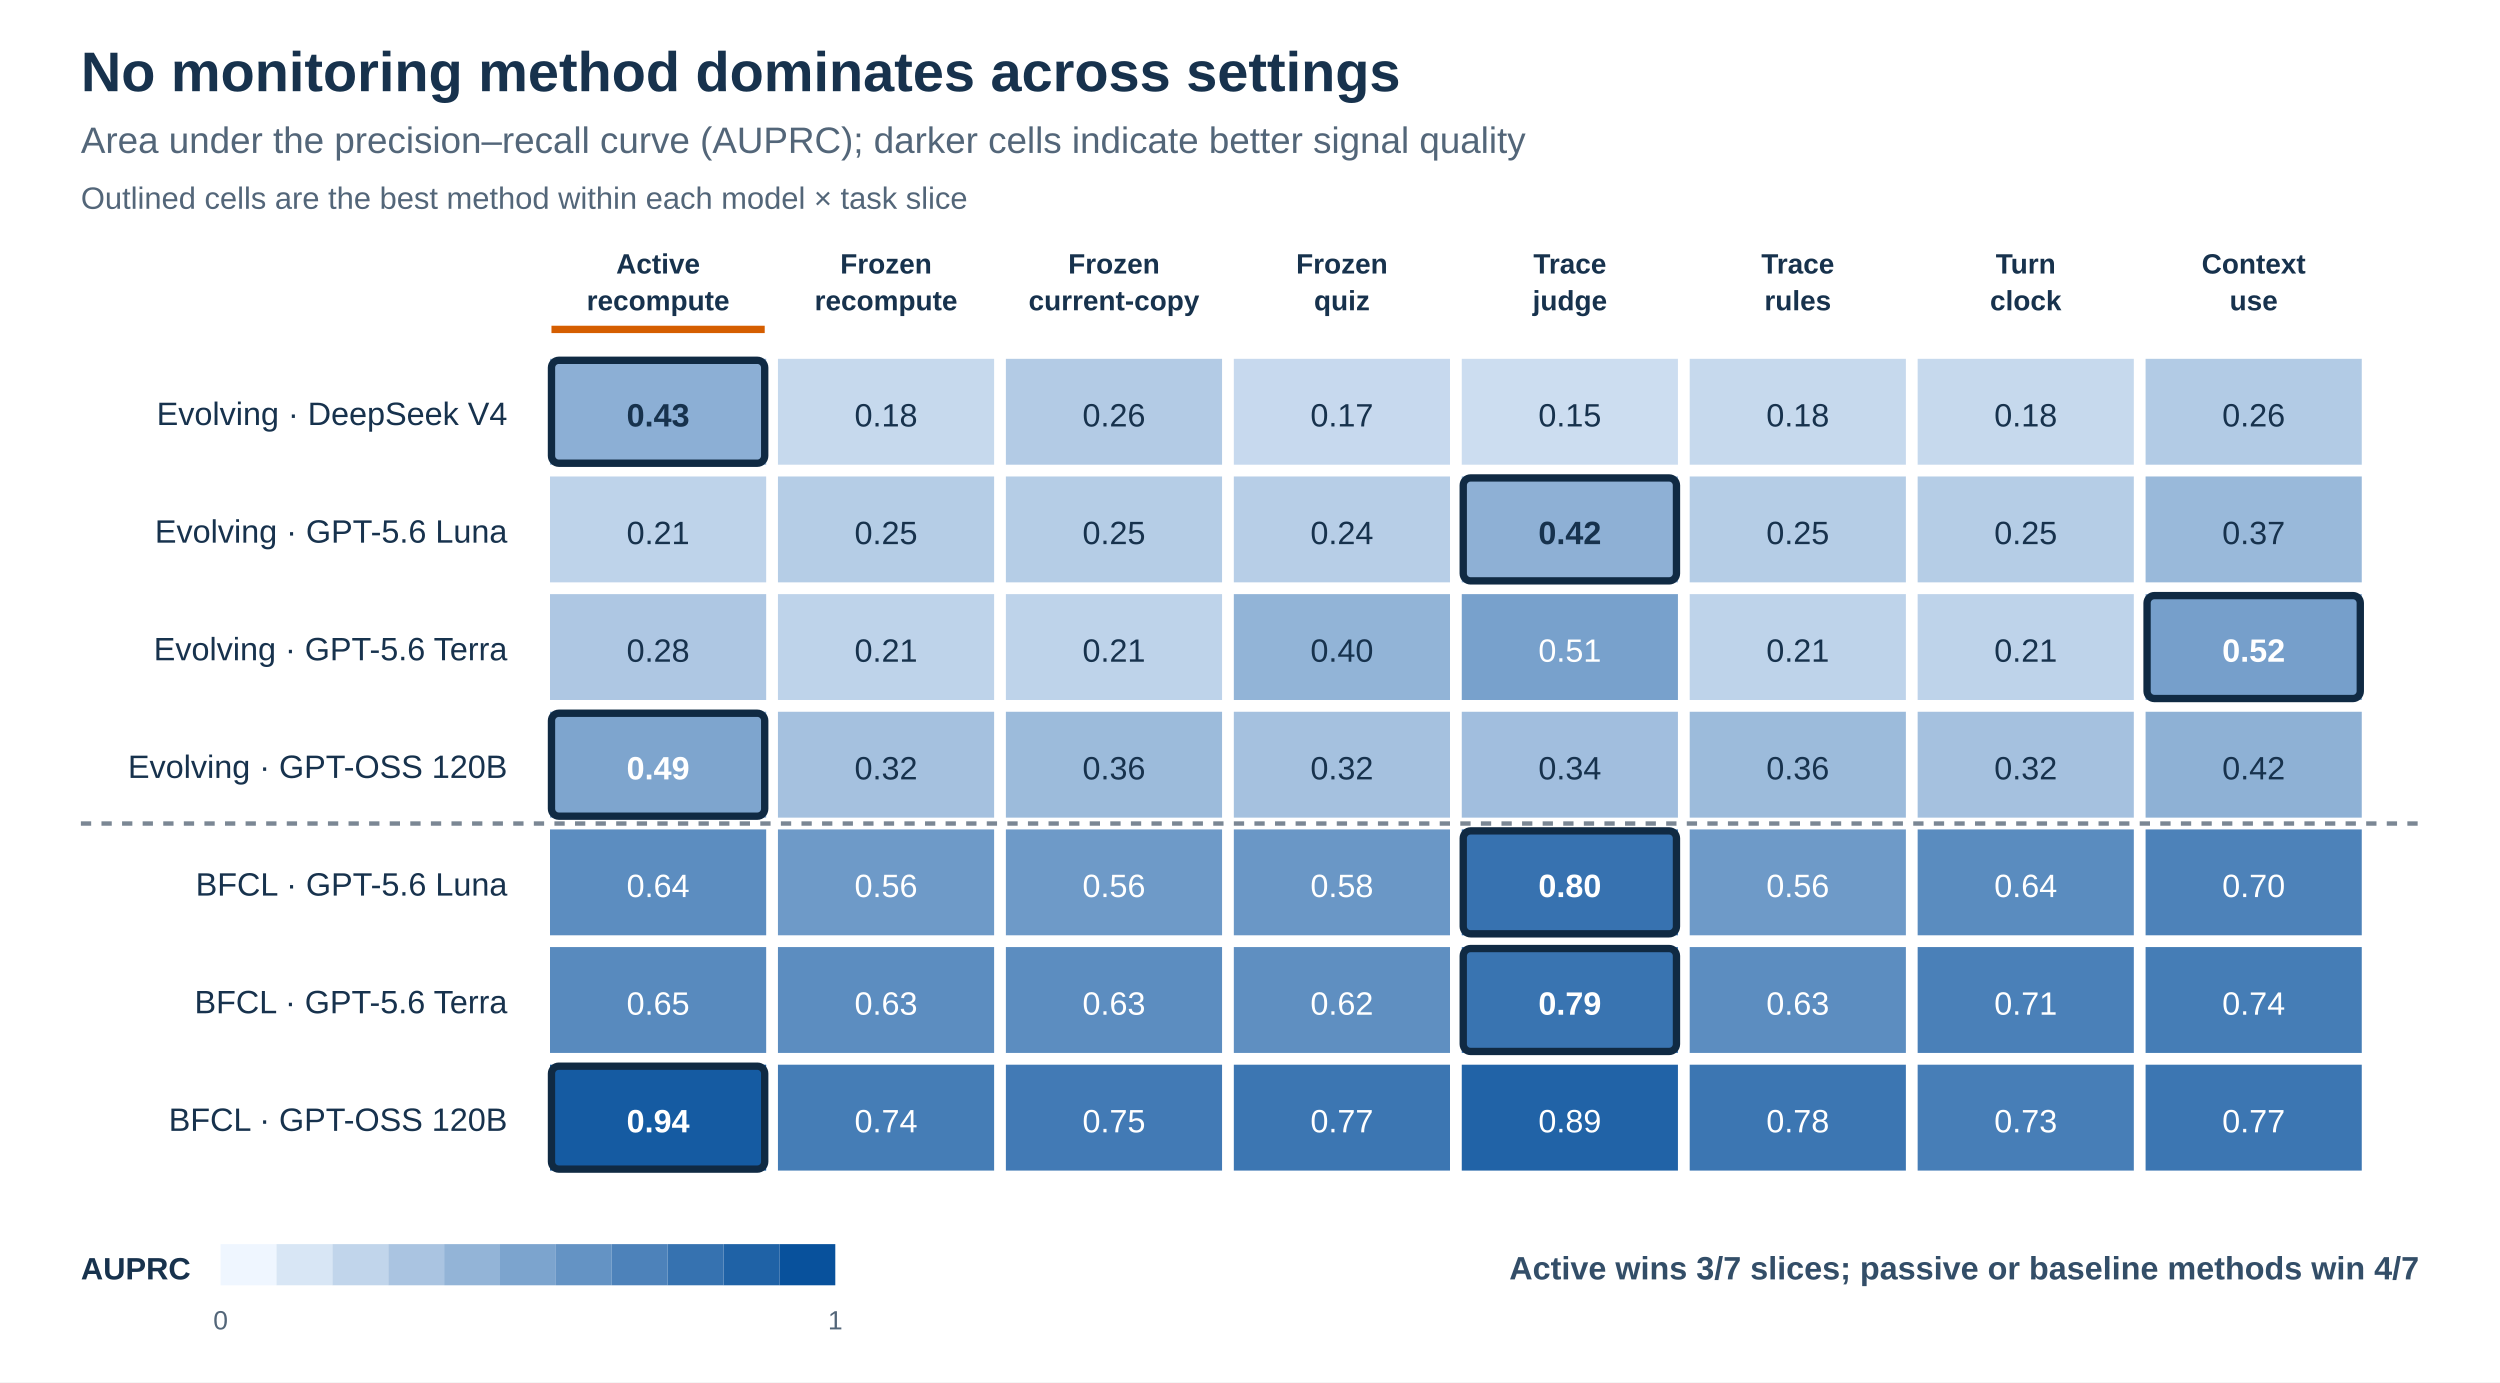
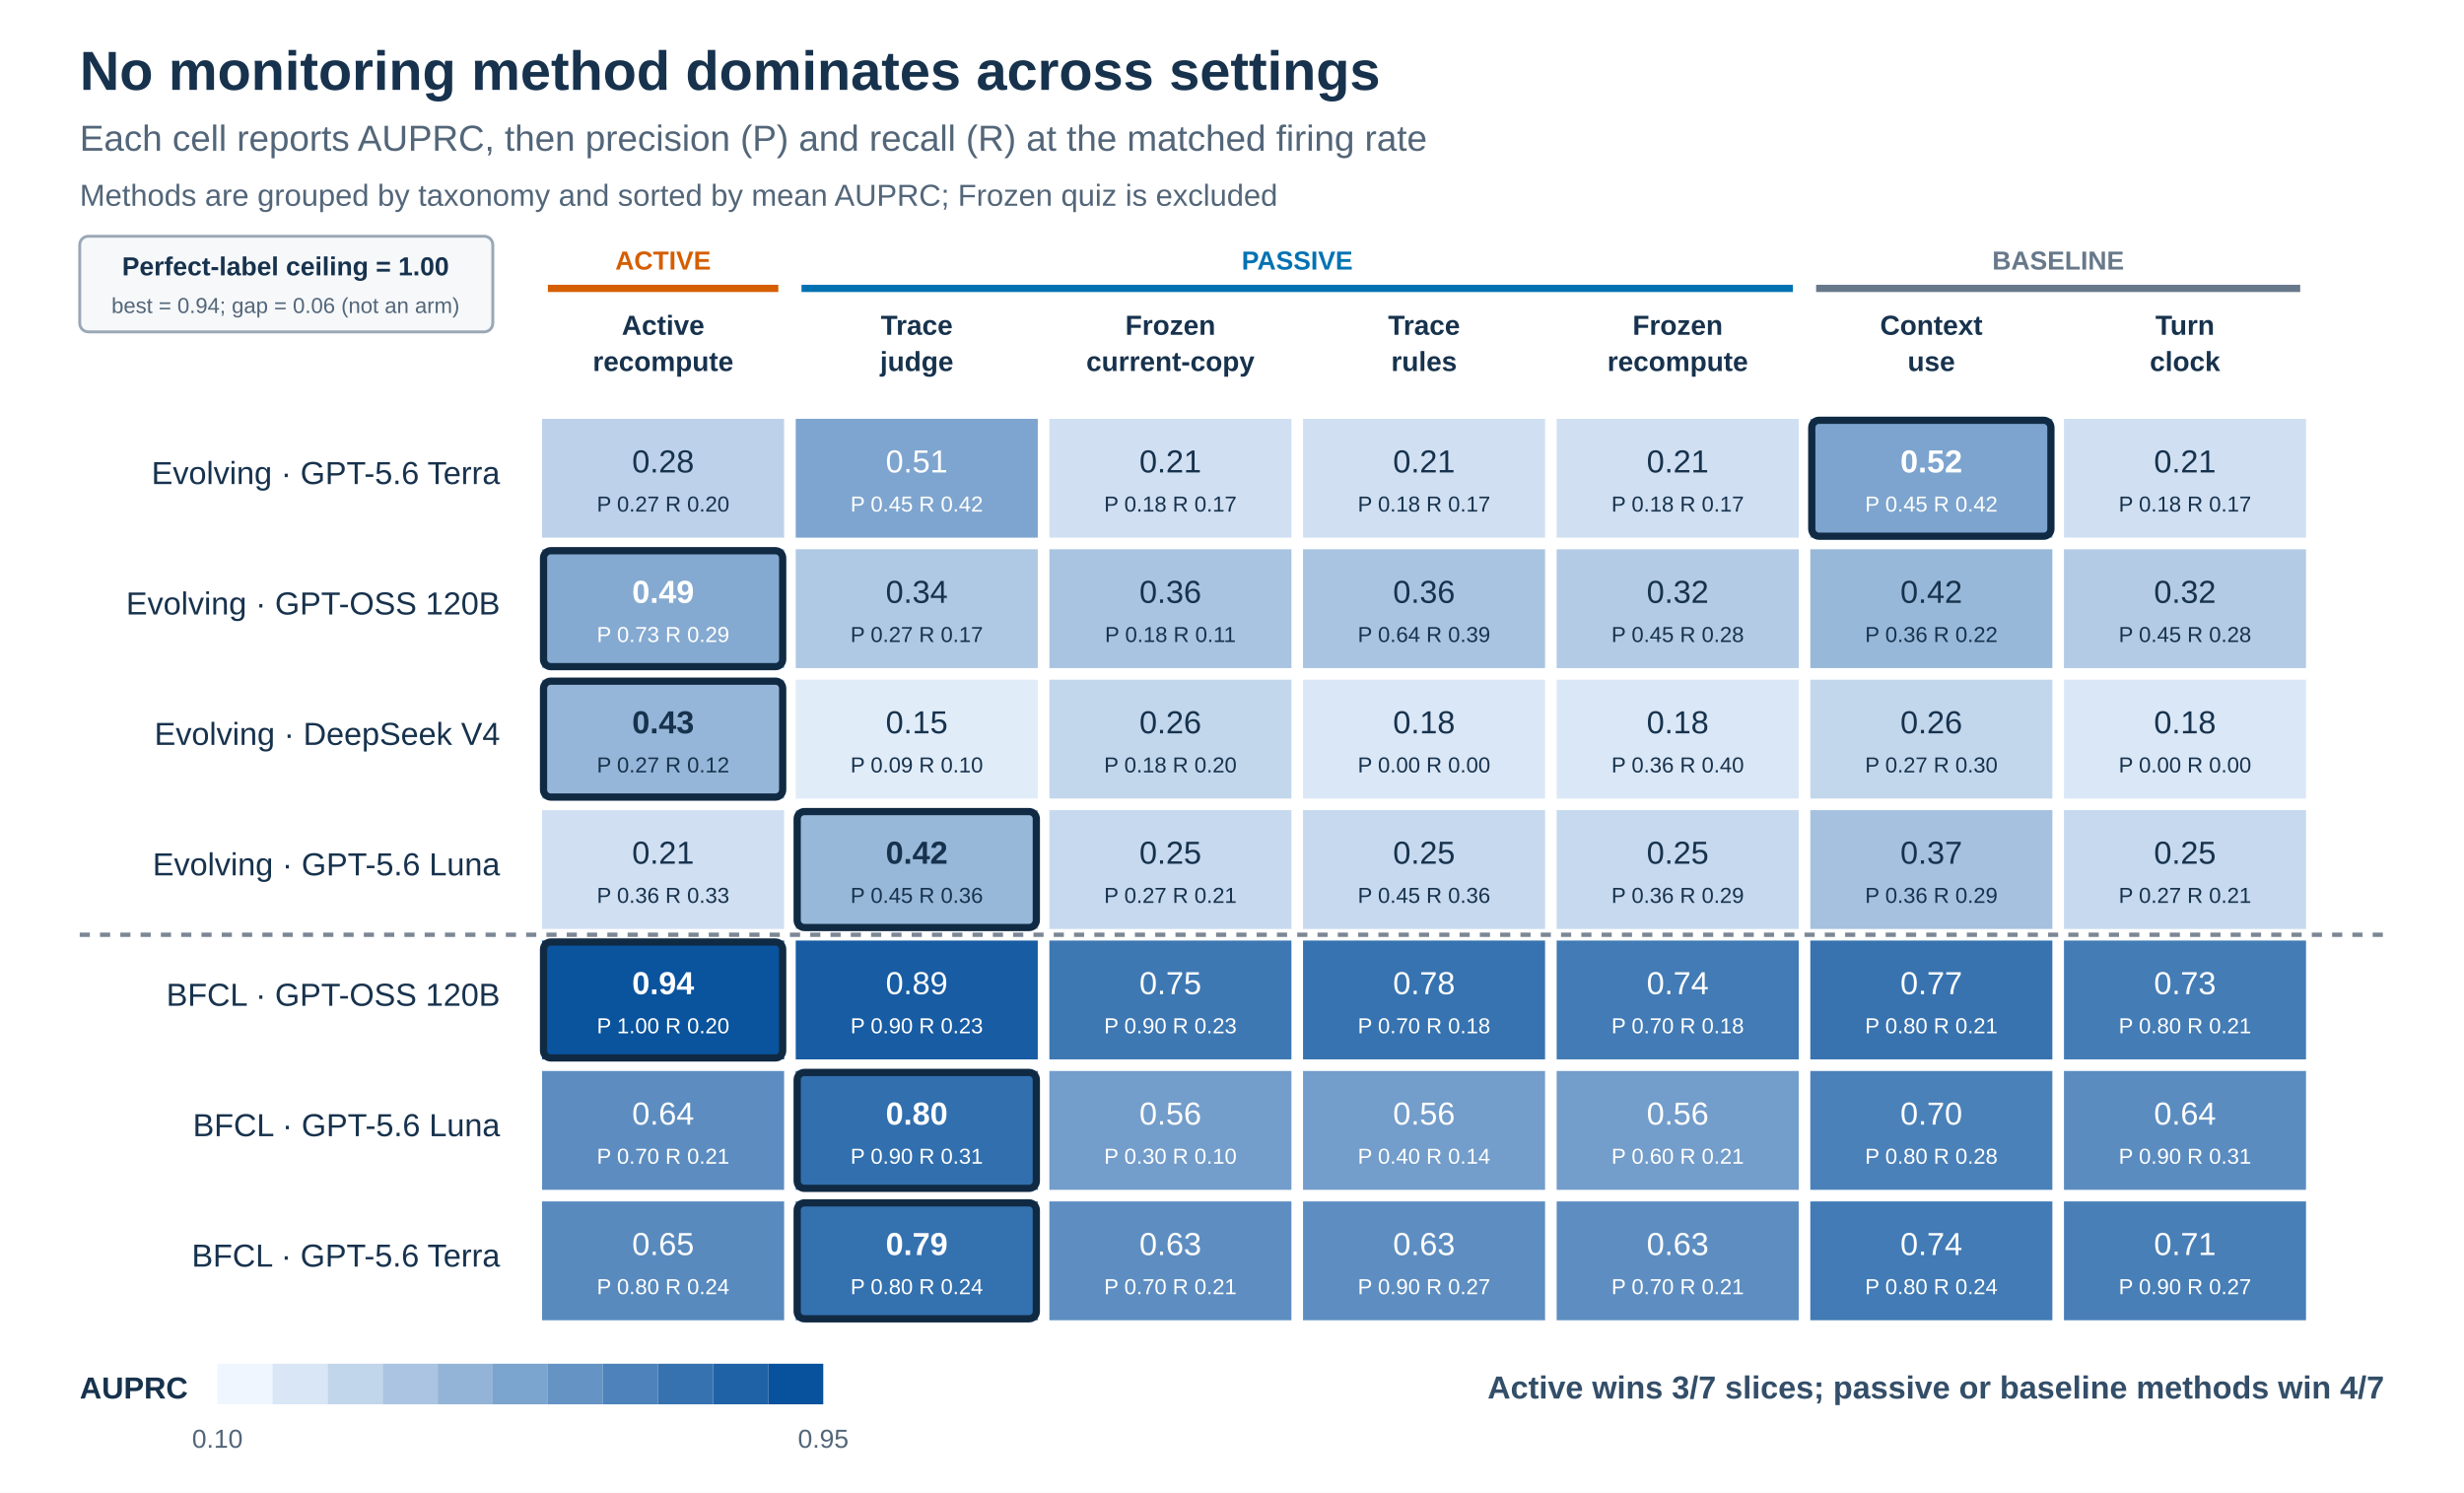
- <svg xmlns="http://www.w3.org/2000/svg" width="1700" height="940" viewBox="0 0 1700 940">
+ <svg xmlns="http://www.w3.org/2000/svg" width="1700" height="1030" viewBox="0 0 1700 1030">
  <style>text { font-family: 'Liberation Sans', Arial, sans-serif; }</style>
-   <rect x="0" y="0" width="1700" height="940" fill="#ffffff" />
+   <rect x="0" y="0" width="1700" height="1030" fill="#ffffff" />
  <text x="55" y="62" font-size="38" font-weight="700" text-anchor="start" fill="#17324d">No monitoring method dominates across settings</text>
-   <text x="55" y="104" font-size="25" font-weight="400" text-anchor="start" fill="#536679">Area under the precision–recall curve (AUPRC); darker cells indicate better signal quality</text>
-   <text x="55" y="142" font-size="21" font-weight="400" text-anchor="start" fill="#536679">Outlined cells are the best method within each model × task slice</text>
-   <text x="447.5" y="186" font-size="19" font-weight="600" text-anchor="middle" fill="#17324d">Active</text>
-   <text x="447.5" y="211" font-size="19" font-weight="600" text-anchor="middle" fill="#17324d">recompute</text>
-   <line x1="375" y1="224" x2="520" y2="224" stroke="#d55e00" stroke-width="5" />
-   <text x="602.5" y="186" font-size="19" font-weight="600" text-anchor="middle" fill="#17324d">Frozen</text>
-   <text x="602.5" y="211" font-size="19" font-weight="600" text-anchor="middle" fill="#17324d">recompute</text>
-   <text x="757.5" y="186" font-size="19" font-weight="600" text-anchor="middle" fill="#17324d">Frozen</text>
-   <text x="757.5" y="211" font-size="19" font-weight="600" text-anchor="middle" fill="#17324d">current-copy</text>
-   <text x="912.5" y="186" font-size="19" font-weight="600" text-anchor="middle" fill="#17324d">Frozen</text>
-   <text x="912.5" y="211" font-size="19" font-weight="600" text-anchor="middle" fill="#17324d">quiz</text>
-   <text x="1067.5" y="186" font-size="19" font-weight="600" text-anchor="middle" fill="#17324d">Trace</text>
-   <text x="1067.5" y="211" font-size="19" font-weight="600" text-anchor="middle" fill="#17324d">judge</text>
-   <text x="1222.5" y="186" font-size="19" font-weight="600" text-anchor="middle" fill="#17324d">Trace</text>
-   <text x="1222.5" y="211" font-size="19" font-weight="600" text-anchor="middle" fill="#17324d">rules</text>
-   <text x="1377.5" y="186" font-size="19" font-weight="600" text-anchor="middle" fill="#17324d">Turn</text>
-   <text x="1377.5" y="211" font-size="19" font-weight="600" text-anchor="middle" fill="#17324d">clock</text>
-   <text x="1532.5" y="186" font-size="19" font-weight="600" text-anchor="middle" fill="#17324d">Context</text>
-   <text x="1532.5" y="211" font-size="19" font-weight="600" text-anchor="middle" fill="#17324d">use</text>
-   <text x="345" y="289" font-size="22" font-weight="400" text-anchor="end" fill="#17324d">Evolving · DeepSeek V4</text>
-   <rect x="373" y="243" width="149" height="74" fill="#8cafd5" stroke="#ffffff" stroke-width="2" />
-   <rect x="375" y="245" width="145" height="70" fill="none" stroke="#102a43" stroke-width="5" rx="5" />
-   <text x="447.5" y="290" font-size="22" font-weight="700" text-anchor="middle" fill="#17324d">0.43</text>
-   <rect x="528" y="243" width="149" height="74" fill="#c6d9ed" stroke="#ffffff" stroke-width="2" />
-   <text x="602.5" y="290" font-size="22" font-weight="400" text-anchor="middle" fill="#17324d">0.18</text>
-   <rect x="683" y="243" width="149" height="74" fill="#b3cbe5" stroke="#ffffff" stroke-width="2" />
-   <text x="757.5" y="290" font-size="22" font-weight="400" text-anchor="middle" fill="#17324d">0.26</text>
-   <rect x="838" y="243" width="149" height="74" fill="#c7d9ee" stroke="#ffffff" stroke-width="2" />
-   <text x="912.5" y="290" font-size="22" font-weight="400" text-anchor="middle" fill="#17324d">0.17</text>
-   <rect x="993" y="243" width="149" height="74" fill="#ccddf0" stroke="#ffffff" stroke-width="2" />
-   <text x="1067.5" y="290" font-size="22" font-weight="400" text-anchor="middle" fill="#17324d">0.15</text>
-   <rect x="1148" y="243" width="149" height="74" fill="#c6d9ed" stroke="#ffffff" stroke-width="2" />
-   <text x="1222.5" y="290" font-size="22" font-weight="400" text-anchor="middle" fill="#17324d">0.18</text>
-   <rect x="1303" y="243" width="149" height="74" fill="#c6d9ed" stroke="#ffffff" stroke-width="2" />
-   <text x="1377.5" y="290" font-size="22" font-weight="400" text-anchor="middle" fill="#17324d">0.18</text>
-   <rect x="1458" y="243" width="149" height="74" fill="#b2cbe5" stroke="#ffffff" stroke-width="2" />
-   <text x="1532.5" y="290" font-size="22" font-weight="400" text-anchor="middle" fill="#17324d">0.26</text>
-   <text x="345" y="369" font-size="22" font-weight="400" text-anchor="end" fill="#17324d">Evolving · GPT-5.6 Luna</text>
-   <rect x="373" y="323" width="149" height="74" fill="#bed3ea" stroke="#ffffff" stroke-width="2" />
-   <text x="447.5" y="370" font-size="22" font-weight="400" text-anchor="middle" fill="#17324d">0.21</text>
-   <rect x="528" y="323" width="149" height="74" fill="#b5cde6" stroke="#ffffff" stroke-width="2" />
-   <text x="602.5" y="370" font-size="22" font-weight="400" text-anchor="middle" fill="#17324d">0.25</text>
-   <rect x="683" y="323" width="149" height="74" fill="#b5cde6" stroke="#ffffff" stroke-width="2" />
-   <text x="757.5" y="370" font-size="22" font-weight="400" text-anchor="middle" fill="#17324d">0.25</text>
-   <rect x="838" y="323" width="149" height="74" fill="#b7cee7" stroke="#ffffff" stroke-width="2" />
-   <text x="912.5" y="370" font-size="22" font-weight="400" text-anchor="middle" fill="#17324d">0.24</text>
-   <rect x="993" y="323" width="149" height="74" fill="#8eb0d5" stroke="#ffffff" stroke-width="2" />
-   <rect x="995" y="325" width="145" height="70" fill="none" stroke="#102a43" stroke-width="5" rx="5" />
-   <text x="1067.5" y="370" font-size="22" font-weight="700" text-anchor="middle" fill="#17324d">0.42</text>
-   <rect x="1148" y="323" width="149" height="74" fill="#b5cde6" stroke="#ffffff" stroke-width="2" />
-   <text x="1222.5" y="370" font-size="22" font-weight="400" text-anchor="middle" fill="#17324d">0.25</text>
-   <rect x="1303" y="323" width="149" height="74" fill="#b5cde6" stroke="#ffffff" stroke-width="2" />
-   <text x="1377.5" y="370" font-size="22" font-weight="400" text-anchor="middle" fill="#17324d">0.25</text>
-   <rect x="1458" y="323" width="149" height="74" fill="#99b9da" stroke="#ffffff" stroke-width="2" />
-   <text x="1532.5" y="370" font-size="22" font-weight="400" text-anchor="middle" fill="#17324d">0.37</text>
-   <text x="345" y="449" font-size="22" font-weight="400" text-anchor="end" fill="#17324d">Evolving · GPT-5.6 Terra</text>
-   <rect x="373" y="403" width="149" height="74" fill="#aec7e3" stroke="#ffffff" stroke-width="2" />
-   <text x="447.5" y="450" font-size="22" font-weight="400" text-anchor="middle" fill="#17324d">0.28</text>
-   <rect x="528" y="403" width="149" height="74" fill="#bed3ea" stroke="#ffffff" stroke-width="2" />
-   <text x="602.5" y="450" font-size="22" font-weight="400" text-anchor="middle" fill="#17324d">0.21</text>
-   <rect x="683" y="403" width="149" height="74" fill="#bed3ea" stroke="#ffffff" stroke-width="2" />
-   <text x="757.5" y="450" font-size="22" font-weight="400" text-anchor="middle" fill="#17324d">0.21</text>
-   <rect x="838" y="403" width="149" height="74" fill="#92b4d7" stroke="#ffffff" stroke-width="2" />
-   <text x="912.5" y="450" font-size="22" font-weight="400" text-anchor="middle" fill="#17324d">0.40</text>
-   <rect x="993" y="403" width="149" height="74" fill="#78a1cc" stroke="#ffffff" stroke-width="2" />
-   <text x="1067.5" y="450" font-size="22" font-weight="400" text-anchor="middle" fill="#ffffff">0.51</text>
-   <rect x="1148" y="403" width="149" height="74" fill="#bed3ea" stroke="#ffffff" stroke-width="2" />
-   <text x="1222.5" y="450" font-size="22" font-weight="400" text-anchor="middle" fill="#17324d">0.21</text>
-   <rect x="1303" y="403" width="149" height="74" fill="#bed3ea" stroke="#ffffff" stroke-width="2" />
-   <text x="1377.5" y="450" font-size="22" font-weight="400" text-anchor="middle" fill="#17324d">0.21</text>
-   <rect x="1458" y="403" width="149" height="74" fill="#769fcb" stroke="#ffffff" stroke-width="2" />
-   <rect x="1460" y="405" width="145" height="70" fill="none" stroke="#102a43" stroke-width="5" rx="5" />
-   <text x="1532.5" y="450" font-size="22" font-weight="700" text-anchor="middle" fill="#ffffff">0.52</text>
-   <text x="345" y="529" font-size="22" font-weight="400" text-anchor="end" fill="#17324d">Evolving · GPT-OSS 120B</text>
-   <rect x="373" y="483" width="149" height="74" fill="#7ea5ce" stroke="#ffffff" stroke-width="2" />
-   <rect x="375" y="485" width="145" height="70" fill="none" stroke="#102a43" stroke-width="5" rx="5" />
-   <text x="447.5" y="530" font-size="22" font-weight="700" text-anchor="middle" fill="#ffffff">0.49</text>
-   <rect x="528" y="483" width="149" height="74" fill="#a5c1df" stroke="#ffffff" stroke-width="2" />
-   <text x="602.5" y="530" font-size="22" font-weight="400" text-anchor="middle" fill="#17324d">0.32</text>
-   <rect x="683" y="483" width="149" height="74" fill="#9cbbdb" stroke="#ffffff" stroke-width="2" />
-   <text x="757.5" y="530" font-size="22" font-weight="400" text-anchor="middle" fill="#17324d">0.36</text>
-   <rect x="838" y="483" width="149" height="74" fill="#a5c1df" stroke="#ffffff" stroke-width="2" />
-   <text x="912.5" y="530" font-size="22" font-weight="400" text-anchor="middle" fill="#17324d">0.32</text>
-   <rect x="993" y="483" width="149" height="74" fill="#a1bede" stroke="#ffffff" stroke-width="2" />
-   <text x="1067.5" y="530" font-size="22" font-weight="400" text-anchor="middle" fill="#17324d">0.34</text>
-   <rect x="1148" y="483" width="149" height="74" fill="#9cbbdb" stroke="#ffffff" stroke-width="2" />
-   <text x="1222.5" y="530" font-size="22" font-weight="400" text-anchor="middle" fill="#17324d">0.36</text>
-   <rect x="1303" y="483" width="149" height="74" fill="#a5c1df" stroke="#ffffff" stroke-width="2" />
-   <text x="1377.5" y="530" font-size="22" font-weight="400" text-anchor="middle" fill="#17324d">0.32</text>
-   <rect x="1458" y="483" width="149" height="74" fill="#8eb1d5" stroke="#ffffff" stroke-width="2" />
-   <text x="1532.5" y="530" font-size="22" font-weight="400" text-anchor="middle" fill="#17324d">0.42</text>
-   <line x1="55" y1="560" x2="1645" y2="560" stroke="#7b8794" stroke-width="3" stroke-dasharray="7 7" />
-   <text x="345" y="609" font-size="22" font-weight="400" text-anchor="end" fill="#17324d">BFCL · GPT-5.6 Luna</text>
-   <rect x="373" y="563" width="149" height="74" fill="#5c8dc0" stroke="#ffffff" stroke-width="2" />
-   <text x="447.5" y="610" font-size="22" font-weight="400" text-anchor="middle" fill="#ffffff">0.64</text>
-   <rect x="528" y="563" width="149" height="74" fill="#6e9ac8" stroke="#ffffff" stroke-width="2" />
-   <text x="602.5" y="610" font-size="22" font-weight="400" text-anchor="middle" fill="#ffffff">0.56</text>
-   <rect x="683" y="563" width="149" height="74" fill="#6e9ac8" stroke="#ffffff" stroke-width="2" />
-   <text x="757.5" y="610" font-size="22" font-weight="400" text-anchor="middle" fill="#ffffff">0.56</text>
-   <rect x="838" y="563" width="149" height="74" fill="#6a97c6" stroke="#ffffff" stroke-width="2" />
-   <text x="912.5" y="610" font-size="22" font-weight="400" text-anchor="middle" fill="#ffffff">0.58</text>
-   <rect x="993" y="563" width="149" height="74" fill="#3772b0" stroke="#ffffff" stroke-width="2" />
-   <rect x="995" y="565" width="145" height="70" fill="none" stroke="#102a43" stroke-width="5" rx="5" />
-   <text x="1067.5" y="610" font-size="22" font-weight="700" text-anchor="middle" fill="#ffffff">0.80</text>
-   <rect x="1148" y="563" width="149" height="74" fill="#6e9ac8" stroke="#ffffff" stroke-width="2" />
-   <text x="1222.5" y="610" font-size="22" font-weight="400" text-anchor="middle" fill="#ffffff">0.56</text>
-   <rect x="1303" y="563" width="149" height="74" fill="#5a8cbf" stroke="#ffffff" stroke-width="2" />
-   <text x="1377.5" y="610" font-size="22" font-weight="400" text-anchor="middle" fill="#ffffff">0.64</text>
-   <rect x="1458" y="563" width="149" height="74" fill="#4d82b9" stroke="#ffffff" stroke-width="2" />
-   <text x="1532.5" y="610" font-size="22" font-weight="400" text-anchor="middle" fill="#ffffff">0.70</text>
-   <text x="345" y="689" font-size="22" font-weight="400" text-anchor="end" fill="#17324d">BFCL · GPT-5.6 Terra</text>
-   <rect x="373" y="643" width="149" height="74" fill="#588abe" stroke="#ffffff" stroke-width="2" />
-   <text x="447.5" y="690" font-size="22" font-weight="400" text-anchor="middle" fill="#ffffff">0.65</text>
-   <rect x="528" y="643" width="149" height="74" fill="#5c8dc0" stroke="#ffffff" stroke-width="2" />
-   <text x="602.5" y="690" font-size="22" font-weight="400" text-anchor="middle" fill="#ffffff">0.63</text>
-   <rect x="683" y="643" width="149" height="74" fill="#5c8dc0" stroke="#ffffff" stroke-width="2" />
-   <text x="757.5" y="690" font-size="22" font-weight="400" text-anchor="middle" fill="#ffffff">0.63</text>
-   <rect x="838" y="643" width="149" height="74" fill="#5f8fc1" stroke="#ffffff" stroke-width="2" />
-   <text x="912.5" y="690" font-size="22" font-weight="400" text-anchor="middle" fill="#ffffff">0.62</text>
-   <rect x="993" y="643" width="149" height="74" fill="#3974b1" stroke="#ffffff" stroke-width="2" />
-   <rect x="995" y="645" width="145" height="70" fill="none" stroke="#102a43" stroke-width="5" rx="5" />
-   <text x="1067.5" y="690" font-size="22" font-weight="700" text-anchor="middle" fill="#ffffff">0.79</text>
-   <rect x="1148" y="643" width="149" height="74" fill="#5c8dc0" stroke="#ffffff" stroke-width="2" />
-   <text x="1222.5" y="690" font-size="22" font-weight="400" text-anchor="middle" fill="#ffffff">0.63</text>
-   <rect x="1303" y="643" width="149" height="74" fill="#4a80b8" stroke="#ffffff" stroke-width="2" />
-   <text x="1377.5" y="690" font-size="22" font-weight="400" text-anchor="middle" fill="#ffffff">0.71</text>
-   <rect x="1458" y="643" width="149" height="74" fill="#457db6" stroke="#ffffff" stroke-width="2" />
-   <text x="1532.5" y="690" font-size="22" font-weight="400" text-anchor="middle" fill="#ffffff">0.74</text>
-   <text x="345" y="769" font-size="22" font-weight="400" text-anchor="end" fill="#17324d">BFCL · GPT-OSS 120B</text>
-   <rect x="373" y="723" width="149" height="74" fill="#155ba2" stroke="#ffffff" stroke-width="2" />
-   <rect x="375" y="725" width="145" height="70" fill="none" stroke="#102a43" stroke-width="5" rx="5" />
-   <text x="447.5" y="770" font-size="22" font-weight="700" text-anchor="middle" fill="#ffffff">0.94</text>
-   <rect x="528" y="723" width="149" height="74" fill="#457db6" stroke="#ffffff" stroke-width="2" />
-   <text x="602.5" y="770" font-size="22" font-weight="400" text-anchor="middle" fill="#ffffff">0.74</text>
-   <rect x="683" y="723" width="149" height="74" fill="#427ab5" stroke="#ffffff" stroke-width="2" />
-   <text x="757.5" y="770" font-size="22" font-weight="400" text-anchor="middle" fill="#ffffff">0.75</text>
-   <rect x="838" y="723" width="149" height="74" fill="#3c76b2" stroke="#ffffff" stroke-width="2" />
-   <text x="912.5" y="770" font-size="22" font-weight="400" text-anchor="middle" fill="#ffffff">0.77</text>
-   <rect x="993" y="723" width="149" height="74" fill="#2163a7" stroke="#ffffff" stroke-width="2" />
-   <text x="1067.5" y="770" font-size="22" font-weight="400" text-anchor="middle" fill="#ffffff">0.89</text>
-   <rect x="1148" y="723" width="149" height="74" fill="#3c76b2" stroke="#ffffff" stroke-width="2" />
-   <text x="1222.5" y="770" font-size="22" font-weight="400" text-anchor="middle" fill="#ffffff">0.78</text>
-   <rect x="1303" y="723" width="149" height="74" fill="#477eb7" stroke="#ffffff" stroke-width="2" />
-   <text x="1377.5" y="770" font-size="22" font-weight="400" text-anchor="middle" fill="#ffffff">0.73</text>
-   <rect x="1458" y="723" width="149" height="74" fill="#3c76b2" stroke="#ffffff" stroke-width="2" />
-   <text x="1532.5" y="770" font-size="22" font-weight="400" text-anchor="middle" fill="#ffffff">0.77</text>
-   <text x="55" y="870" font-size="21" font-weight="600" text-anchor="start" fill="#17324d">AUPRC</text>
-   <rect x="150" y="846" width="38" height="28" fill="#eff6ff" />
-   <rect x="188" y="846" width="38" height="28" fill="#d8e6f5" />
-   <rect x="226" y="846" width="38" height="28" fill="#c1d5eb" />
-   <rect x="264" y="846" width="38" height="28" fill="#aac4e1" />
-   <rect x="302" y="846" width="38" height="28" fill="#93b4d7" />
-   <rect x="340" y="846" width="38" height="28" fill="#7ca4ce" />
-   <rect x="378" y="846" width="38" height="28" fill="#6493c4" />
-   <rect x="416" y="846" width="38" height="28" fill="#4d82ba" />
-   <rect x="454" y="846" width="38" height="28" fill="#3672b0" />
-   <rect x="492" y="846" width="38" height="28" fill="#1f62a6" />
-   <rect x="530" y="846" width="38" height="28" fill="#08519c" />
-   <text x="150" y="904" font-size="18" font-weight="400" text-anchor="middle" fill="#536679">0</text>
-   <text x="568" y="904" font-size="18" font-weight="400" text-anchor="middle" fill="#536679">1</text>
-   <text x="1645" y="870" font-size="22" font-weight="600" text-anchor="end" fill="#334e68">Active wins 3/7 slices; passive or baseline methods win 4/7</text>
+   <text x="55" y="104" font-size="25" font-weight="400" text-anchor="start" fill="#536679">Each cell reports AUPRC, then precision (P) and recall (R) at the matched firing rate</text>
+   <text x="55" y="142" font-size="21" font-weight="400" text-anchor="start" fill="#536679">Methods are grouped by taxonomy and sorted by mean AUPRC; Frozen quiz is excluded</text>
+   <rect x="55" y="163" width="285" height="66" fill="#f6f8fa" stroke="#9aa8b5" stroke-width="2" rx="6" />
+   <text x="197" y="190" font-size="18" font-weight="700" text-anchor="middle" fill="#17324d">Perfect-label ceiling = 1.00</text>
+   <text x="197" y="216" font-size="15" font-weight="400" text-anchor="middle" fill="#536679">best = 0.94; gap = 0.06 (not an arm)</text>
+   <text x="457.5" y="186" font-size="18" font-weight="700" text-anchor="middle" fill="#d55e00">ACTIVE</text>
+   <line x1="378" y1="199" x2="537" y2="199" stroke="#d55e00" stroke-width="5" />
+   <text x="895" y="186" font-size="18" font-weight="700" text-anchor="middle" fill="#0072b2">PASSIVE</text>
+   <line x1="553" y1="199" x2="1237" y2="199" stroke="#0072b2" stroke-width="5" />
+   <text x="1420" y="186" font-size="18" font-weight="700" text-anchor="middle" fill="#67788a">BASELINE</text>
+   <line x1="1253" y1="199" x2="1587" y2="199" stroke="#67788a" stroke-width="5" />
+   <text x="457.5" y="231" font-size="19" font-weight="600" text-anchor="middle" fill="#17324d">Active</text>
+   <text x="457.5" y="256" font-size="19" font-weight="600" text-anchor="middle" fill="#17324d">recompute</text>
+   <text x="632.5" y="231" font-size="19" font-weight="600" text-anchor="middle" fill="#17324d">Trace</text>
+   <text x="632.5" y="256" font-size="19" font-weight="600" text-anchor="middle" fill="#17324d">judge</text>
+   <text x="807.5" y="231" font-size="19" font-weight="600" text-anchor="middle" fill="#17324d">Frozen</text>
+   <text x="807.5" y="256" font-size="19" font-weight="600" text-anchor="middle" fill="#17324d">current-copy</text>
+   <text x="982.5" y="231" font-size="19" font-weight="600" text-anchor="middle" fill="#17324d">Trace</text>
+   <text x="982.5" y="256" font-size="19" font-weight="600" text-anchor="middle" fill="#17324d">rules</text>
+   <text x="1157.5" y="231" font-size="19" font-weight="600" text-anchor="middle" fill="#17324d">Frozen</text>
+   <text x="1157.5" y="256" font-size="19" font-weight="600" text-anchor="middle" fill="#17324d">recompute</text>
+   <text x="1332.5" y="231" font-size="19" font-weight="600" text-anchor="middle" fill="#17324d">Context</text>
+   <text x="1332.5" y="256" font-size="19" font-weight="600" text-anchor="middle" fill="#17324d">use</text>
+   <text x="1507.5" y="231" font-size="19" font-weight="600" text-anchor="middle" fill="#17324d">Turn</text>
+   <text x="1507.5" y="256" font-size="19" font-weight="600" text-anchor="middle" fill="#17324d">clock</text>
+   <text x="345" y="334" font-size="22" font-weight="400" text-anchor="end" fill="#17324d">Evolving · GPT-5.6 Terra</text>
+   <rect x="373" y="288" width="169" height="84" fill="#bdd2ea" stroke="#ffffff" stroke-width="2" />
+   <text x="457.5" y="326" font-size="22" font-weight="400" text-anchor="middle" fill="#17324d">0.28</text>
+   <text x="457.5" y="353" font-size="15" font-weight="400" text-anchor="middle" fill="#17324d">P 0.27  R 0.20</text>
+   <rect x="548" y="288" width="169" height="84" fill="#7ea5cf" stroke="#ffffff" stroke-width="2" />
+   <text x="632.5" y="326" font-size="22" font-weight="400" text-anchor="middle" fill="#ffffff">0.51</text>
+   <text x="632.5" y="353" font-size="15" font-weight="400" text-anchor="middle" fill="#ffffff">P 0.45  R 0.42</text>
+   <rect x="723" y="288" width="169" height="84" fill="#d0e0f2" stroke="#ffffff" stroke-width="2" />
+   <text x="807.5" y="326" font-size="22" font-weight="400" text-anchor="middle" fill="#17324d">0.21</text>
+   <text x="807.5" y="353" font-size="15" font-weight="400" text-anchor="middle" fill="#17324d">P 0.18  R 0.17</text>
+   <rect x="898" y="288" width="169" height="84" fill="#d0e0f2" stroke="#ffffff" stroke-width="2" />
+   <text x="982.5" y="326" font-size="22" font-weight="400" text-anchor="middle" fill="#17324d">0.21</text>
+   <text x="982.5" y="353" font-size="15" font-weight="400" text-anchor="middle" fill="#17324d">P 0.18  R 0.17</text>
+   <rect x="1073" y="288" width="169" height="84" fill="#d0e0f2" stroke="#ffffff" stroke-width="2" />
+   <text x="1157.5" y="326" font-size="22" font-weight="400" text-anchor="middle" fill="#17324d">0.21</text>
+   <text x="1157.5" y="353" font-size="15" font-weight="400" text-anchor="middle" fill="#17324d">P 0.18  R 0.17</text>
+   <rect x="1248" y="288" width="169" height="84" fill="#7ca4ce" stroke="#ffffff" stroke-width="2" />
+   <rect x="1250" y="290" width="165" height="80" fill="none" stroke="#102a43" stroke-width="5" rx="5" />
+   <text x="1332.5" y="326" font-size="22" font-weight="700" text-anchor="middle" fill="#ffffff">0.52</text>
+   <text x="1332.5" y="353" font-size="15" font-weight="400" text-anchor="middle" fill="#ffffff">P 0.45  R 0.42</text>
+   <rect x="1423" y="288" width="169" height="84" fill="#d0e0f2" stroke="#ffffff" stroke-width="2" />
+   <text x="1507.5" y="326" font-size="22" font-weight="400" text-anchor="middle" fill="#17324d">0.21</text>
+   <text x="1507.5" y="353" font-size="15" font-weight="400" text-anchor="middle" fill="#17324d">P 0.18  R 0.17</text>
+   <text x="345" y="424" font-size="22" font-weight="400" text-anchor="end" fill="#17324d">Evolving · GPT-OSS 120B</text>
+   <rect x="373" y="378" width="169" height="84" fill="#85aad1" stroke="#ffffff" stroke-width="2" />
+   <rect x="375" y="380" width="165" height="80" fill="none" stroke="#102a43" stroke-width="5" rx="5" />
+   <text x="457.5" y="416" font-size="22" font-weight="700" text-anchor="middle" fill="#ffffff">0.49</text>
+   <text x="457.5" y="443" font-size="15" font-weight="400" text-anchor="middle" fill="#ffffff">P 0.73  R 0.29</text>
+   <rect x="548" y="378" width="169" height="84" fill="#afc8e3" stroke="#ffffff" stroke-width="2" />
+   <text x="632.5" y="416" font-size="22" font-weight="400" text-anchor="middle" fill="#17324d">0.34</text>
+   <text x="632.5" y="443" font-size="15" font-weight="400" text-anchor="middle" fill="#17324d">P 0.27  R 0.17</text>
+   <rect x="723" y="378" width="169" height="84" fill="#a9c4e1" stroke="#ffffff" stroke-width="2" />
+   <text x="807.5" y="416" font-size="22" font-weight="400" text-anchor="middle" fill="#17324d">0.36</text>
+   <text x="807.5" y="443" font-size="15" font-weight="400" text-anchor="middle" fill="#17324d">P 0.18  R 0.11</text>
+   <rect x="898" y="378" width="169" height="84" fill="#a9c4e1" stroke="#ffffff" stroke-width="2" />
+   <text x="982.5" y="416" font-size="22" font-weight="400" text-anchor="middle" fill="#17324d">0.36</text>
+   <text x="982.5" y="443" font-size="15" font-weight="400" text-anchor="middle" fill="#17324d">P 0.64  R 0.39</text>
+   <rect x="1073" y="378" width="169" height="84" fill="#b3cbe5" stroke="#ffffff" stroke-width="2" />
+   <text x="1157.5" y="416" font-size="22" font-weight="400" text-anchor="middle" fill="#17324d">0.32</text>
+   <text x="1157.5" y="443" font-size="15" font-weight="400" text-anchor="middle" fill="#17324d">P 0.45  R 0.28</text>
+   <rect x="1248" y="378" width="169" height="84" fill="#98b8da" stroke="#ffffff" stroke-width="2" />
+   <text x="1332.5" y="416" font-size="22" font-weight="400" text-anchor="middle" fill="#17324d">0.42</text>
+   <text x="1332.5" y="443" font-size="15" font-weight="400" text-anchor="middle" fill="#17324d">P 0.36  R 0.22</text>
+   <rect x="1423" y="378" width="169" height="84" fill="#b3cbe5" stroke="#ffffff" stroke-width="2" />
+   <text x="1507.5" y="416" font-size="22" font-weight="400" text-anchor="middle" fill="#17324d">0.32</text>
+   <text x="1507.5" y="443" font-size="15" font-weight="400" text-anchor="middle" fill="#17324d">P 0.45  R 0.28</text>
+   <text x="345" y="514" font-size="22" font-weight="400" text-anchor="end" fill="#17324d">Evolving · DeepSeek V4</text>
+   <rect x="373" y="468" width="169" height="84" fill="#96b6d9" stroke="#ffffff" stroke-width="2" />
+   <rect x="375" y="470" width="165" height="80" fill="none" stroke="#102a43" stroke-width="5" rx="5" />
+   <text x="457.5" y="506" font-size="22" font-weight="700" text-anchor="middle" fill="#17324d">0.43</text>
+   <text x="457.5" y="533" font-size="15" font-weight="400" text-anchor="middle" fill="#17324d">P 0.27  R 0.12</text>
+   <rect x="548" y="468" width="169" height="84" fill="#e1ecf9" stroke="#ffffff" stroke-width="2" />
+   <text x="632.5" y="506" font-size="22" font-weight="400" text-anchor="middle" fill="#17324d">0.15</text>
+   <text x="632.5" y="533" font-size="15" font-weight="400" text-anchor="middle" fill="#17324d">P 0.09  R 0.10</text>
+   <rect x="723" y="468" width="169" height="84" fill="#c3d7ec" stroke="#ffffff" stroke-width="2" />
+   <text x="807.5" y="506" font-size="22" font-weight="400" text-anchor="middle" fill="#17324d">0.26</text>
+   <text x="807.5" y="533" font-size="15" font-weight="400" text-anchor="middle" fill="#17324d">P 0.18  R 0.20</text>
+   <rect x="898" y="468" width="169" height="84" fill="#dae7f6" stroke="#ffffff" stroke-width="2" />
+   <text x="982.5" y="506" font-size="22" font-weight="400" text-anchor="middle" fill="#17324d">0.18</text>
+   <text x="982.5" y="533" font-size="15" font-weight="400" text-anchor="middle" fill="#17324d">P 0.00  R 0.00</text>
+   <rect x="1073" y="468" width="169" height="84" fill="#dae7f6" stroke="#ffffff" stroke-width="2" />
+   <text x="1157.5" y="506" font-size="22" font-weight="400" text-anchor="middle" fill="#17324d">0.18</text>
+   <text x="1157.5" y="533" font-size="15" font-weight="400" text-anchor="middle" fill="#17324d">P 0.36  R 0.40</text>
+   <rect x="1248" y="468" width="169" height="84" fill="#c3d7ec" stroke="#ffffff" stroke-width="2" />
+   <text x="1332.5" y="506" font-size="22" font-weight="400" text-anchor="middle" fill="#17324d">0.26</text>
+   <text x="1332.5" y="533" font-size="15" font-weight="400" text-anchor="middle" fill="#17324d">P 0.27  R 0.30</text>
+   <rect x="1423" y="468" width="169" height="84" fill="#dae7f6" stroke="#ffffff" stroke-width="2" />
+   <text x="1507.5" y="506" font-size="22" font-weight="400" text-anchor="middle" fill="#17324d">0.18</text>
+   <text x="1507.5" y="533" font-size="15" font-weight="400" text-anchor="middle" fill="#17324d">P 0.00  R 0.00</text>
+   <text x="345" y="604" font-size="22" font-weight="400" text-anchor="end" fill="#17324d">Evolving · GPT-5.6 Luna</text>
+   <rect x="373" y="558" width="169" height="84" fill="#d0e0f2" stroke="#ffffff" stroke-width="2" />
+   <text x="457.5" y="596" font-size="22" font-weight="400" text-anchor="middle" fill="#17324d">0.21</text>
+   <text x="457.5" y="623" font-size="15" font-weight="400" text-anchor="middle" fill="#17324d">P 0.36  R 0.33</text>
+   <rect x="548" y="558" width="169" height="84" fill="#98b8da" stroke="#ffffff" stroke-width="2" />
+   <rect x="550" y="560" width="165" height="80" fill="none" stroke="#102a43" stroke-width="5" rx="5" />
+   <text x="632.5" y="596" font-size="22" font-weight="700" text-anchor="middle" fill="#17324d">0.42</text>
+   <text x="632.5" y="623" font-size="15" font-weight="400" text-anchor="middle" fill="#17324d">P 0.45  R 0.36</text>
+   <rect x="723" y="558" width="169" height="84" fill="#c6d9ee" stroke="#ffffff" stroke-width="2" />
+   <text x="807.5" y="596" font-size="22" font-weight="400" text-anchor="middle" fill="#17324d">0.25</text>
+   <text x="807.5" y="623" font-size="15" font-weight="400" text-anchor="middle" fill="#17324d">P 0.27  R 0.21</text>
+   <rect x="898" y="558" width="169" height="84" fill="#c6d9ee" stroke="#ffffff" stroke-width="2" />
+   <text x="982.5" y="596" font-size="22" font-weight="400" text-anchor="middle" fill="#17324d">0.25</text>
+   <text x="982.5" y="623" font-size="15" font-weight="400" text-anchor="middle" fill="#17324d">P 0.45  R 0.36</text>
+   <rect x="1073" y="558" width="169" height="84" fill="#c6d9ee" stroke="#ffffff" stroke-width="2" />
+   <text x="1157.5" y="596" font-size="22" font-weight="400" text-anchor="middle" fill="#17324d">0.25</text>
+   <text x="1157.5" y="623" font-size="15" font-weight="400" text-anchor="middle" fill="#17324d">P 0.36  R 0.29</text>
+   <rect x="1248" y="558" width="169" height="84" fill="#a5c1df" stroke="#ffffff" stroke-width="2" />
+   <text x="1332.5" y="596" font-size="22" font-weight="400" text-anchor="middle" fill="#17324d">0.37</text>
+   <text x="1332.5" y="623" font-size="15" font-weight="400" text-anchor="middle" fill="#17324d">P 0.36  R 0.29</text>
+   <rect x="1423" y="558" width="169" height="84" fill="#c6d9ee" stroke="#ffffff" stroke-width="2" />
+   <text x="1507.5" y="596" font-size="22" font-weight="400" text-anchor="middle" fill="#17324d">0.25</text>
+   <text x="1507.5" y="623" font-size="15" font-weight="400" text-anchor="middle" fill="#17324d">P 0.27  R 0.21</text>
+   <line x1="55" y1="645" x2="1645" y2="645" stroke="#7b8794" stroke-width="3" stroke-dasharray="7 7" />
+   <text x="345" y="694" font-size="22" font-weight="400" text-anchor="end" fill="#17324d">BFCL · GPT-OSS 120B</text>
+   <rect x="373" y="648" width="169" height="84" fill="#0a539d" stroke="#ffffff" stroke-width="2" />
+   <rect x="375" y="650" width="165" height="80" fill="none" stroke="#102a43" stroke-width="5" rx="5" />
+   <text x="457.5" y="686" font-size="22" font-weight="700" text-anchor="middle" fill="#ffffff">0.94</text>
+   <text x="457.5" y="713" font-size="15" font-weight="400" text-anchor="middle" fill="#ffffff">P 1.00  R 0.20</text>
+   <rect x="548" y="648" width="169" height="84" fill="#185ca3" stroke="#ffffff" stroke-width="2" />
+   <text x="632.5" y="686" font-size="22" font-weight="400" text-anchor="middle" fill="#ffffff">0.89</text>
+   <text x="632.5" y="713" font-size="15" font-weight="400" text-anchor="middle" fill="#ffffff">P 0.90  R 0.23</text>
+   <rect x="723" y="648" width="169" height="84" fill="#3e78b3" stroke="#ffffff" stroke-width="2" />
+   <text x="807.5" y="686" font-size="22" font-weight="400" text-anchor="middle" fill="#ffffff">0.75</text>
+   <text x="807.5" y="713" font-size="15" font-weight="400" text-anchor="middle" fill="#ffffff">P 0.90  R 0.23</text>
+   <rect x="898" y="648" width="169" height="84" fill="#3773b0" stroke="#ffffff" stroke-width="2" />
+   <text x="982.5" y="686" font-size="22" font-weight="400" text-anchor="middle" fill="#ffffff">0.78</text>
+   <text x="982.5" y="713" font-size="15" font-weight="400" text-anchor="middle" fill="#ffffff">P 0.70  R 0.18</text>
+   <rect x="1073" y="648" width="169" height="84" fill="#427bb5" stroke="#ffffff" stroke-width="2" />
+   <text x="1157.5" y="686" font-size="22" font-weight="400" text-anchor="middle" fill="#ffffff">0.74</text>
+   <text x="1157.5" y="713" font-size="15" font-weight="400" text-anchor="middle" fill="#ffffff">P 0.70  R 0.18</text>
+   <rect x="1248" y="648" width="169" height="84" fill="#3873b0" stroke="#ffffff" stroke-width="2" />
+   <text x="1332.5" y="686" font-size="22" font-weight="400" text-anchor="middle" fill="#ffffff">0.77</text>
+   <text x="1332.5" y="713" font-size="15" font-weight="400" text-anchor="middle" fill="#ffffff">P 0.80  R 0.21</text>
+   <rect x="1423" y="648" width="169" height="84" fill="#447cb6" stroke="#ffffff" stroke-width="2" />
+   <text x="1507.5" y="686" font-size="22" font-weight="400" text-anchor="middle" fill="#ffffff">0.73</text>
+   <text x="1507.5" y="713" font-size="15" font-weight="400" text-anchor="middle" fill="#ffffff">P 0.80  R 0.21</text>
+   <text x="345" y="784" font-size="22" font-weight="400" text-anchor="end" fill="#17324d">BFCL · GPT-5.6 Luna</text>
+   <rect x="373" y="738" width="169" height="84" fill="#5d8dc0" stroke="#ffffff" stroke-width="2" />
+   <text x="457.5" y="776" font-size="22" font-weight="400" text-anchor="middle" fill="#ffffff">0.64</text>
+   <text x="457.5" y="803" font-size="15" font-weight="400" text-anchor="middle" fill="#ffffff">P 0.70  R 0.21</text>
+   <rect x="548" y="738" width="169" height="84" fill="#316fae" stroke="#ffffff" stroke-width="2" />
+   <rect x="550" y="740" width="165" height="80" fill="none" stroke="#102a43" stroke-width="5" rx="5" />
+   <text x="632.5" y="776" font-size="22" font-weight="700" text-anchor="middle" fill="#ffffff">0.80</text>
+   <text x="632.5" y="803" font-size="15" font-weight="400" text-anchor="middle" fill="#ffffff">P 0.90  R 0.31</text>
+   <rect x="723" y="738" width="169" height="84" fill="#739dca" stroke="#ffffff" stroke-width="2" />
+   <text x="807.5" y="776" font-size="22" font-weight="400" text-anchor="middle" fill="#ffffff">0.56</text>
+   <text x="807.5" y="803" font-size="15" font-weight="400" text-anchor="middle" fill="#ffffff">P 0.30  R 0.10</text>
+   <rect x="898" y="738" width="169" height="84" fill="#739dca" stroke="#ffffff" stroke-width="2" />
+   <text x="982.5" y="776" font-size="22" font-weight="400" text-anchor="middle" fill="#ffffff">0.56</text>
+   <text x="982.5" y="803" font-size="15" font-weight="400" text-anchor="middle" fill="#ffffff">P 0.40  R 0.14</text>
+   <rect x="1073" y="738" width="169" height="84" fill="#739dca" stroke="#ffffff" stroke-width="2" />
+   <text x="1157.5" y="776" font-size="22" font-weight="400" text-anchor="middle" fill="#ffffff">0.56</text>
+   <text x="1157.5" y="803" font-size="15" font-weight="400" text-anchor="middle" fill="#ffffff">P 0.60  R 0.21</text>
+   <rect x="1248" y="738" width="169" height="84" fill="#4b81b9" stroke="#ffffff" stroke-width="2" />
+   <text x="1332.5" y="776" font-size="22" font-weight="400" text-anchor="middle" fill="#ffffff">0.70</text>
+   <text x="1332.5" y="803" font-size="15" font-weight="400" text-anchor="middle" fill="#ffffff">P 0.80  R 0.28</text>
+   <rect x="1423" y="738" width="169" height="84" fill="#5b8cc0" stroke="#ffffff" stroke-width="2" />
+   <text x="1507.5" y="776" font-size="22" font-weight="400" text-anchor="middle" fill="#ffffff">0.64</text>
+   <text x="1507.5" y="803" font-size="15" font-weight="400" text-anchor="middle" fill="#ffffff">P 0.90  R 0.31</text>
+   <text x="345" y="874" font-size="22" font-weight="400" text-anchor="end" fill="#17324d">BFCL · GPT-5.6 Terra</text>
+   <rect x="373" y="828" width="169" height="84" fill="#588abe" stroke="#ffffff" stroke-width="2" />
+   <text x="457.5" y="866" font-size="22" font-weight="400" text-anchor="middle" fill="#ffffff">0.65</text>
+   <text x="457.5" y="893" font-size="15" font-weight="400" text-anchor="middle" fill="#ffffff">P 0.80  R 0.24</text>
+   <rect x="548" y="828" width="169" height="84" fill="#3471af" stroke="#ffffff" stroke-width="2" />
+   <rect x="550" y="830" width="165" height="80" fill="none" stroke="#102a43" stroke-width="5" rx="5" />
+   <text x="632.5" y="866" font-size="22" font-weight="700" text-anchor="middle" fill="#ffffff">0.79</text>
+   <text x="632.5" y="893" font-size="15" font-weight="400" text-anchor="middle" fill="#ffffff">P 0.80  R 0.24</text>
+   <rect x="723" y="828" width="169" height="84" fill="#5e8ec1" stroke="#ffffff" stroke-width="2" />
+   <text x="807.5" y="866" font-size="22" font-weight="400" text-anchor="middle" fill="#ffffff">0.63</text>
+   <text x="807.5" y="893" font-size="15" font-weight="400" text-anchor="middle" fill="#ffffff">P 0.70  R 0.21</text>
+   <rect x="898" y="828" width="169" height="84" fill="#5e8ec1" stroke="#ffffff" stroke-width="2" />
+   <text x="982.5" y="866" font-size="22" font-weight="400" text-anchor="middle" fill="#ffffff">0.63</text>
+   <text x="982.5" y="893" font-size="15" font-weight="400" text-anchor="middle" fill="#ffffff">P 0.90  R 0.27</text>
+   <rect x="1073" y="828" width="169" height="84" fill="#5e8ec1" stroke="#ffffff" stroke-width="2" />
+   <text x="1157.5" y="866" font-size="22" font-weight="400" text-anchor="middle" fill="#ffffff">0.63</text>
+   <text x="1157.5" y="893" font-size="15" font-weight="400" text-anchor="middle" fill="#ffffff">P 0.70  R 0.21</text>
+   <rect x="1248" y="828" width="169" height="84" fill="#427bb5" stroke="#ffffff" stroke-width="2" />
+   <text x="1332.5" y="866" font-size="22" font-weight="400" text-anchor="middle" fill="#ffffff">0.74</text>
+   <text x="1332.5" y="893" font-size="15" font-weight="400" text-anchor="middle" fill="#ffffff">P 0.80  R 0.24</text>
+   <rect x="1423" y="828" width="169" height="84" fill="#487fb7" stroke="#ffffff" stroke-width="2" />
+   <text x="1507.5" y="866" font-size="22" font-weight="400" text-anchor="middle" fill="#ffffff">0.71</text>
+   <text x="1507.5" y="893" font-size="15" font-weight="400" text-anchor="middle" fill="#ffffff">P 0.90  R 0.27</text>
+   <text x="55" y="965" font-size="21" font-weight="600" text-anchor="start" fill="#17324d">AUPRC</text>
+   <rect x="150" y="941" width="38" height="28" fill="#eff6ff" />
+   <rect x="188" y="941" width="38" height="28" fill="#d8e6f5" />
+   <rect x="226" y="941" width="38" height="28" fill="#c1d5eb" />
+   <rect x="264" y="941" width="38" height="28" fill="#aac4e1" />
+   <rect x="302" y="941" width="38" height="28" fill="#93b4d7" />
+   <rect x="340" y="941" width="38" height="28" fill="#7ba4ce" />
+   <rect x="378" y="941" width="38" height="28" fill="#6493c4" />
+   <rect x="416" y="941" width="38" height="28" fill="#4d82ba" />
+   <rect x="454" y="941" width="38" height="28" fill="#3672b0" />
+   <rect x="492" y="941" width="38" height="28" fill="#1f62a6" />
+   <rect x="530" y="941" width="38" height="28" fill="#08519c" />
+   <text x="150" y="999" font-size="18" font-weight="400" text-anchor="middle" fill="#536679">0.10</text>
+   <text x="568" y="999" font-size="18" font-weight="400" text-anchor="middle" fill="#536679">0.95</text>
+   <text x="1645" y="965" font-size="22" font-weight="600" text-anchor="end" fill="#334e68">Active wins 3/7 slices; passive or baseline methods win 4/7</text>
</svg>
